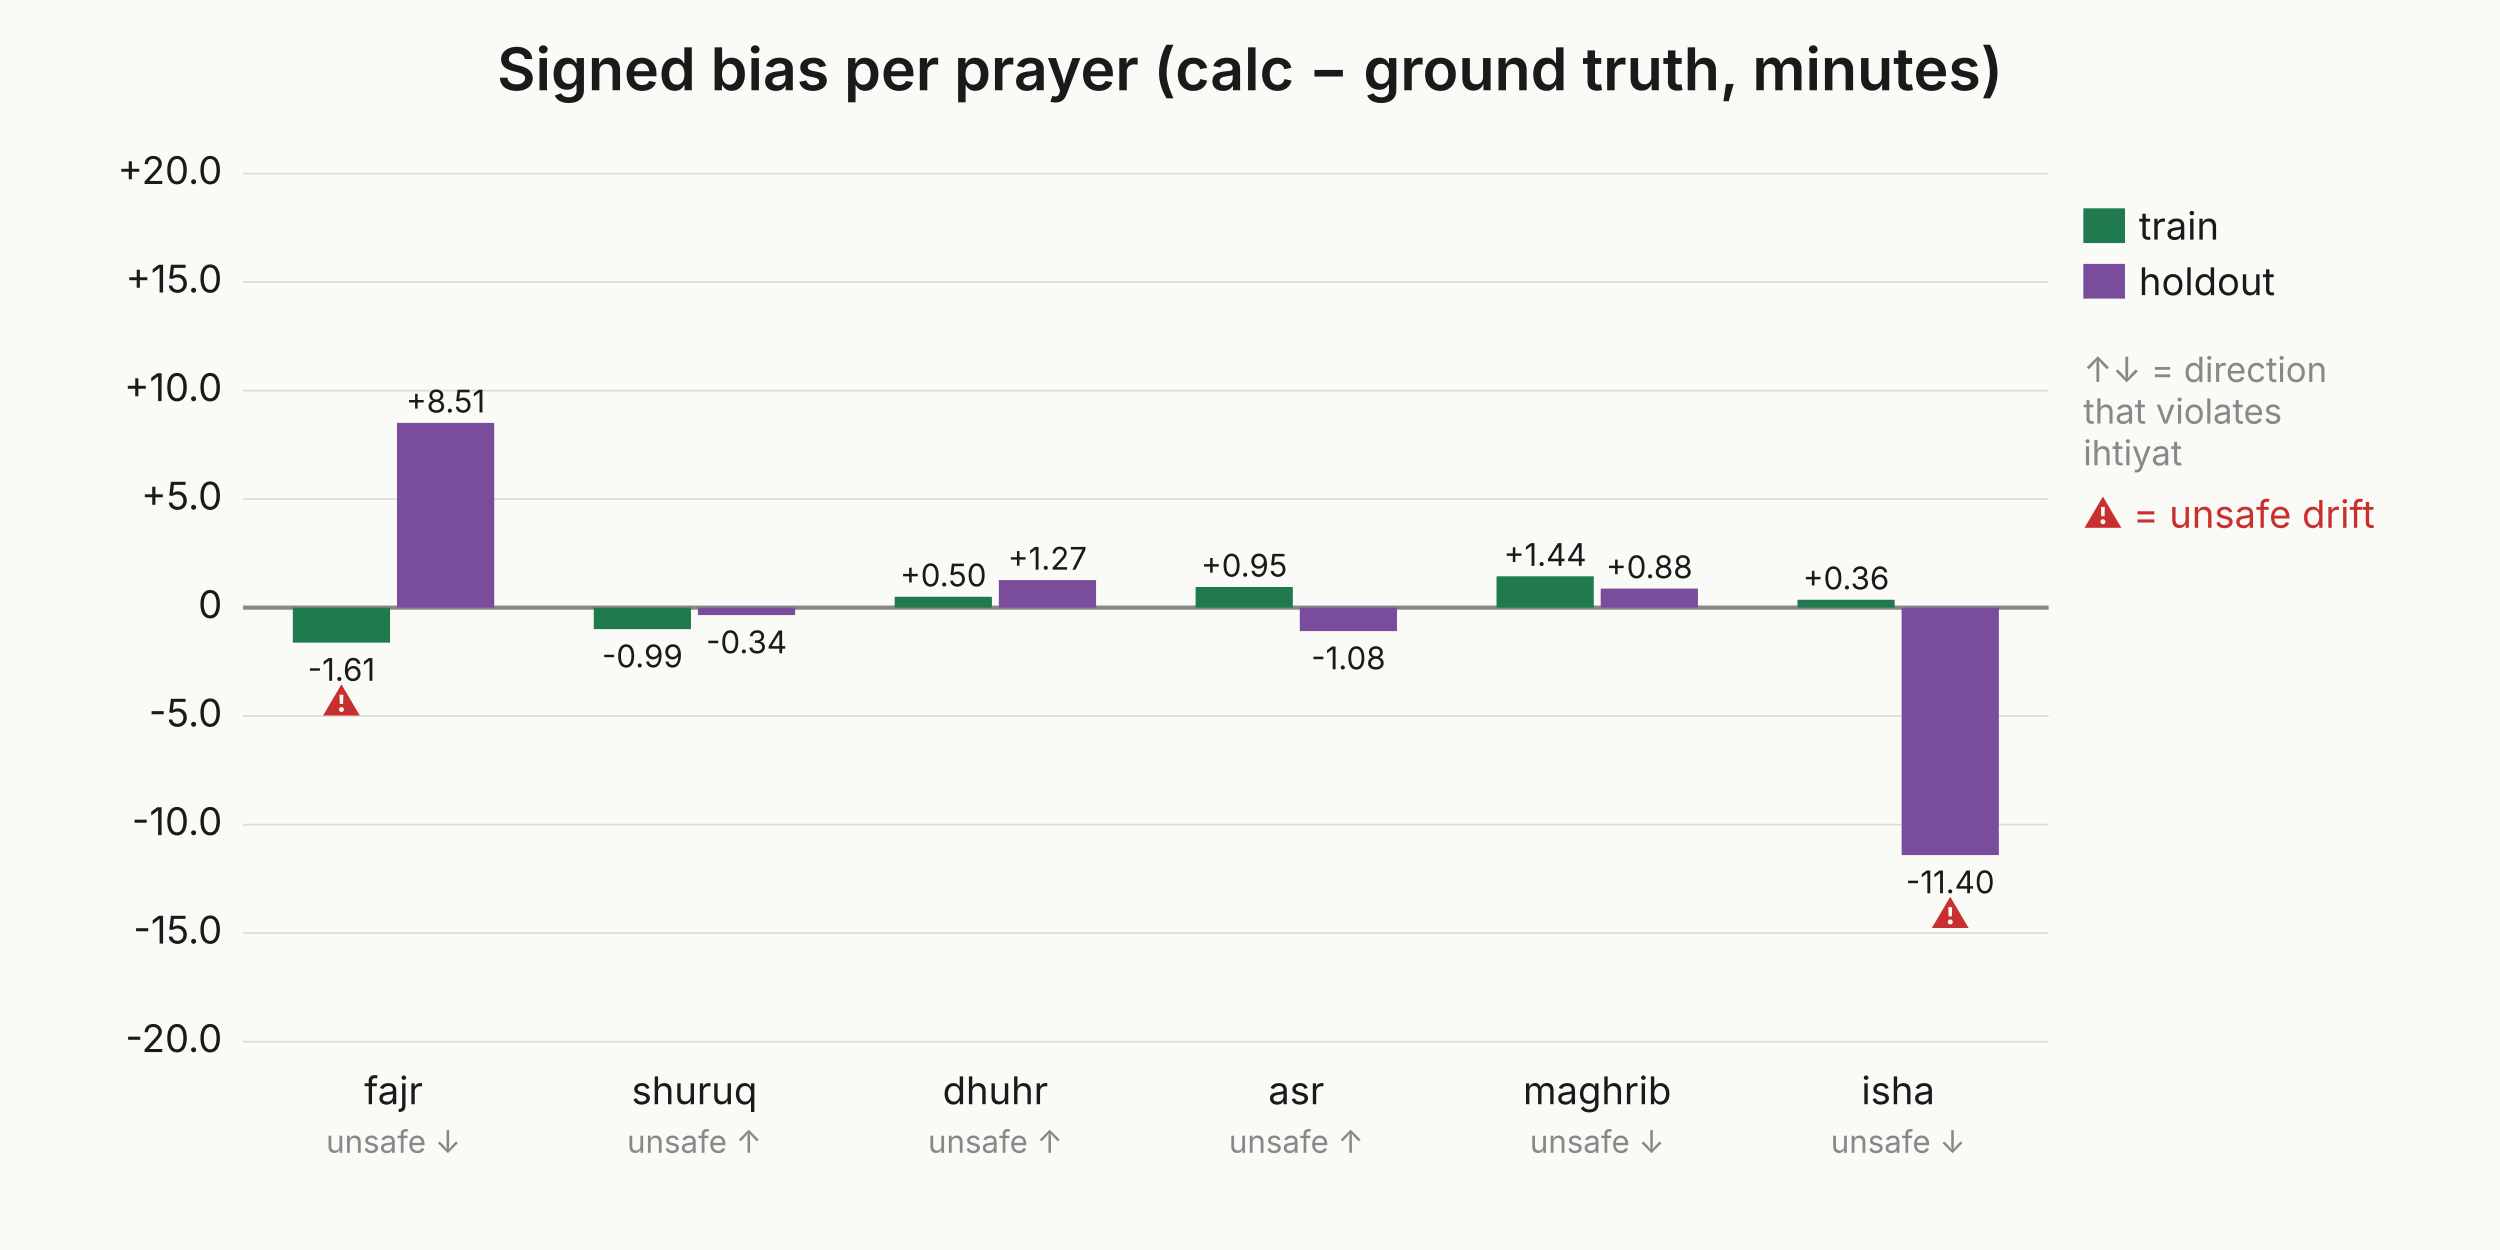
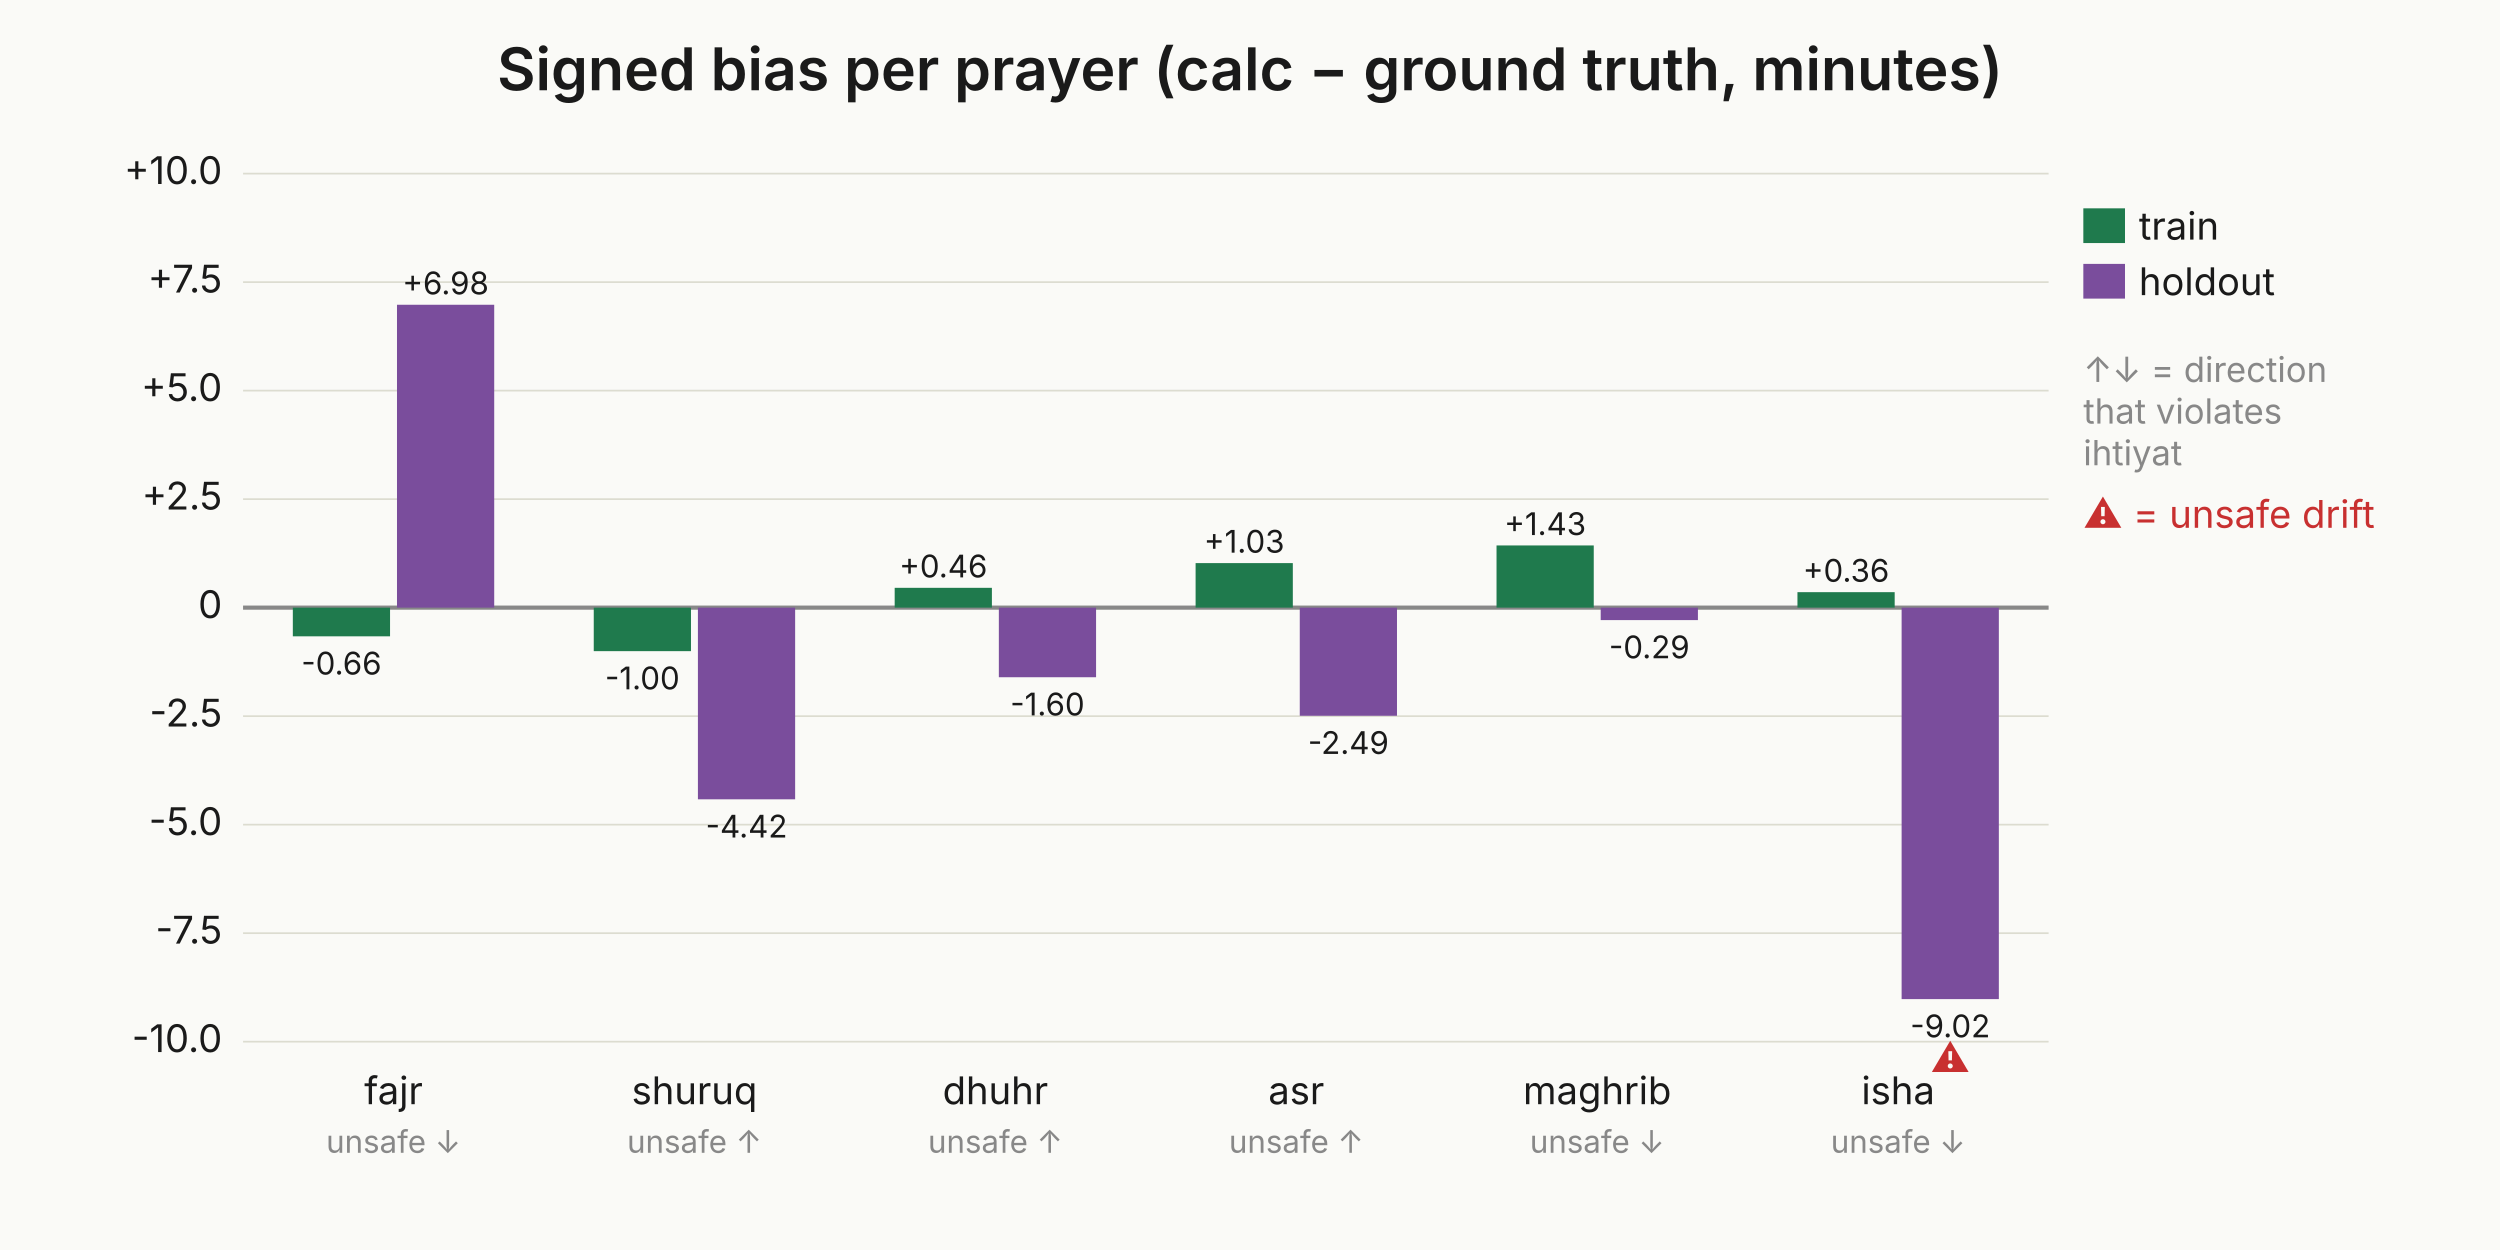
<svg xmlns="http://www.w3.org/2000/svg" viewBox="0 0 720 360" width="720" height="360" font-family="-apple-system, BlinkMacSystemFont, 'Segoe UI', system-ui, sans-serif" font-size="11">
  <rect width="720" height="360" fill="#fafaf7" />
  <text x="360" y="26" text-anchor="middle" fill="#1a1a1a" font-size="17" font-weight="600">Signed bias per prayer (calc − ground truth, minutes)</text>
  <line x1="70" y1="300" x2="590" y2="300" stroke="#dcdcd0" stroke-width="0.5" />
-   <text x="64" y="303" text-anchor="end" fill="#1a1a1a">-20.0</text>
+   <text x="64" y="303" text-anchor="end" fill="#1a1a1a">-10.0</text>
  <line x1="70" y1="268.75" x2="590" y2="268.75" stroke="#dcdcd0" stroke-width="0.5" />
-   <text x="64" y="271.75" text-anchor="end" fill="#1a1a1a">-15.0</text>
+   <text x="64" y="271.75" text-anchor="end" fill="#1a1a1a">-7.5</text>
  <line x1="70" y1="237.5" x2="590" y2="237.5" stroke="#dcdcd0" stroke-width="0.5" />
-   <text x="64" y="240.5" text-anchor="end" fill="#1a1a1a">-10.0</text>
+   <text x="64" y="240.5" text-anchor="end" fill="#1a1a1a">-5.0</text>
  <line x1="70" y1="206.25" x2="590" y2="206.25" stroke="#dcdcd0" stroke-width="0.5" />
-   <text x="64" y="209.25" text-anchor="end" fill="#1a1a1a">-5.0</text>
+   <text x="64" y="209.25" text-anchor="end" fill="#1a1a1a">-2.5</text>
  <line x1="70" y1="143.75" x2="590" y2="143.75" stroke="#dcdcd0" stroke-width="0.5" />
-   <text x="64" y="146.75" text-anchor="end" fill="#1a1a1a">+5.0</text>
+   <text x="64" y="146.75" text-anchor="end" fill="#1a1a1a">+2.5</text>
  <line x1="70" y1="112.5" x2="590" y2="112.5" stroke="#dcdcd0" stroke-width="0.5" />
-   <text x="64" y="115.5" text-anchor="end" fill="#1a1a1a">+10.0</text>
+   <text x="64" y="115.5" text-anchor="end" fill="#1a1a1a">+5.0</text>
  <line x1="70" y1="81.25" x2="590" y2="81.25" stroke="#dcdcd0" stroke-width="0.5" />
-   <text x="64" y="84.25" text-anchor="end" fill="#1a1a1a">+15.0</text>
+   <text x="64" y="84.25" text-anchor="end" fill="#1a1a1a">+7.5</text>
  <line x1="70" y1="50" x2="590" y2="50" stroke="#dcdcd0" stroke-width="0.5" />
-   <text x="64" y="53" text-anchor="end" fill="#1a1a1a">+20.0</text>
+   <text x="64" y="53" text-anchor="end" fill="#1a1a1a">+10.0</text>
  <line x1="70" y1="175" x2="590" y2="175" stroke="#888" stroke-width="1.2" />
  <text x="64" y="178" text-anchor="end" fill="#1a1a1a">0</text>
-   <rect x="84.333" y="175" width="28" height="10.078" fill="#1f7a4d" />
-   <text x="98.333" y="196.078" text-anchor="middle" fill="#1a1a1a" font-size="9">-1.61</text>
-   <text x="98.333" y="206.078" text-anchor="middle" fill="#c83030" font-size="11">⚠</text>
-   <rect x="114.333" y="121.796" width="28" height="53.204" fill="#7a4d9c" />
-   <text x="128.333" y="118.796" text-anchor="middle" fill="#1a1a1a" font-size="9">+8.51</text>
+   <rect x="84.333" y="175" width="28" height="8.261" fill="#1f7a4d" />
+   <text x="98.333" y="194.261" text-anchor="middle" fill="#1a1a1a" font-size="9">-0.66</text>
+   <rect x="114.333" y="87.77" width="28" height="87.23" fill="#7a4d9c" />
+   <text x="128.333" y="84.77" text-anchor="middle" fill="#1a1a1a" font-size="9">+6.98</text>
  <text x="113.333" y="318" text-anchor="middle" fill="#1a1a1a" font-size="11">fajr</text>
  <text x="113.333" y="332" text-anchor="middle" fill="#888" font-size="9">unsafe ↓</text>
-   <rect x="171" y="175" width="28" height="6.184" fill="#1f7a4d" />
-   <text x="185" y="192.184" text-anchor="middle" fill="#1a1a1a" font-size="9">-0.99</text>
-   <rect x="201" y="175" width="28" height="2.139" fill="#7a4d9c" />
-   <text x="215" y="188.139" text-anchor="middle" fill="#1a1a1a" font-size="9">-0.34</text>
+   <rect x="171" y="175" width="28" height="12.532" fill="#1f7a4d" />
+   <text x="185" y="198.532" text-anchor="middle" fill="#1a1a1a" font-size="9">-1.00</text>
+   <rect x="201" y="175" width="28" height="55.204" fill="#7a4d9c" />
+   <text x="215" y="241.204" text-anchor="middle" fill="#1a1a1a" font-size="9">-4.42</text>
  <text x="200" y="318" text-anchor="middle" fill="#1a1a1a" font-size="11">shuruq</text>
  <text x="200" y="332" text-anchor="middle" fill="#888" font-size="9">unsafe ↑</text>
-   <rect x="257.667" y="171.875" width="28" height="3.125" fill="#1f7a4d" />
-   <text x="271.667" y="168.875" text-anchor="middle" fill="#1a1a1a" font-size="9">+0.50</text>
-   <rect x="287.667" y="167.062" width="28" height="7.938" fill="#7a4d9c" />
-   <text x="301.667" y="164.062" text-anchor="middle" fill="#1a1a1a" font-size="9">+1.27</text>
+   <rect x="257.667" y="169.293" width="28" height="5.707" fill="#1f7a4d" />
+   <text x="271.667" y="166.293" text-anchor="middle" fill="#1a1a1a" font-size="9">+0.46</text>
+   <rect x="287.667" y="175" width="28" height="20.044" fill="#7a4d9c" />
+   <text x="301.667" y="206.044" text-anchor="middle" fill="#1a1a1a" font-size="9">-1.60</text>
  <text x="286.667" y="318" text-anchor="middle" fill="#1a1a1a" font-size="11">dhuhr</text>
  <text x="286.667" y="332" text-anchor="middle" fill="#888" font-size="9">unsafe ↑</text>
-   <rect x="344.333" y="169.062" width="28" height="5.938" fill="#1f7a4d" />
-   <text x="358.333" y="166.062" text-anchor="middle" fill="#1a1a1a" font-size="9">+0.95</text>
-   <rect x="374.333" y="175" width="28" height="6.754" fill="#7a4d9c" />
-   <text x="388.333" y="192.754" text-anchor="middle" fill="#1a1a1a" font-size="9">-1.08</text>
+   <rect x="344.333" y="162.174" width="28" height="12.826" fill="#1f7a4d" />
+   <text x="358.333" y="159.174" text-anchor="middle" fill="#1a1a1a" font-size="9">+1.03</text>
+   <rect x="374.333" y="175" width="28" height="31.14" fill="#7a4d9c" />
+   <text x="388.333" y="217.14" text-anchor="middle" fill="#1a1a1a" font-size="9">-2.49</text>
  <text x="373.333" y="318" text-anchor="middle" fill="#1a1a1a" font-size="11">asr</text>
  <text x="373.333" y="332" text-anchor="middle" fill="#888" font-size="9">unsafe ↑</text>
-   <rect x="431" y="165.977" width="28" height="9.023" fill="#1f7a4d" />
-   <text x="445" y="162.977" text-anchor="middle" fill="#1a1a1a" font-size="9">+1.44</text>
-   <rect x="461" y="169.514" width="28" height="5.486" fill="#7a4d9c" />
-   <text x="475" y="166.514" text-anchor="middle" fill="#1a1a1a" font-size="9">+0.88</text>
+   <rect x="431" y="157.088" width="28" height="17.912" fill="#1f7a4d" />
+   <text x="445" y="154.088" text-anchor="middle" fill="#1a1a1a" font-size="9">+1.43</text>
+   <rect x="461" y="175" width="28" height="3.589" fill="#7a4d9c" />
+   <text x="475" y="189.589" text-anchor="middle" fill="#1a1a1a" font-size="9">-0.29</text>
  <text x="460" y="318" text-anchor="middle" fill="#1a1a1a" font-size="11">maghrib</text>
  <text x="460" y="332" text-anchor="middle" fill="#888" font-size="9">unsafe ↓</text>
-   <rect x="517.667" y="172.734" width="28" height="2.266" fill="#1f7a4d" />
-   <text x="531.667" y="169.734" text-anchor="middle" fill="#1a1a1a" font-size="9">+0.36</text>
-   <rect x="547.667" y="175" width="28" height="71.263" fill="#7a4d9c" />
-   <text x="561.667" y="257.263" text-anchor="middle" fill="#1a1a1a" font-size="9">-11.40</text>
-   <text x="561.667" y="267.263" text-anchor="middle" fill="#c83030" font-size="11">⚠</text>
+   <rect x="517.667" y="170.543" width="28" height="4.457" fill="#1f7a4d" />
+   <text x="531.667" y="167.543" text-anchor="middle" fill="#1a1a1a" font-size="9">+0.36</text>
+   <rect x="547.667" y="175" width="28" height="112.743" fill="#7a4d9c" />
+   <text x="561.667" y="298.743" text-anchor="middle" fill="#1a1a1a" font-size="9">-9.02</text>
+   <text x="561.667" y="308.743" text-anchor="middle" fill="#c83030" font-size="11">⚠</text>
  <text x="546.667" y="318" text-anchor="middle" fill="#1a1a1a" font-size="11">isha</text>
  <text x="546.667" y="332" text-anchor="middle" fill="#888" font-size="9">unsafe ↓</text>
  <rect x="600" y="60" width="12" height="10" fill="#1f7a4d" />
  <text x="616" y="69" fill="#1a1a1a">train</text>
  <rect x="600" y="76" width="12" height="10" fill="#7a4d9c" />
  <text x="616" y="85" fill="#1a1a1a">holdout</text>
  <text x="600" y="110" fill="#888" font-size="10">↑↓ = direction</text>
  <text x="600" y="122" fill="#888" font-size="10">that violates</text>
  <text x="600" y="134" fill="#888" font-size="10">ihtiyat</text>
  <text x="600" y="152" fill="#c83030" font-size="11">⚠ = unsafe drift</text>
</svg>
